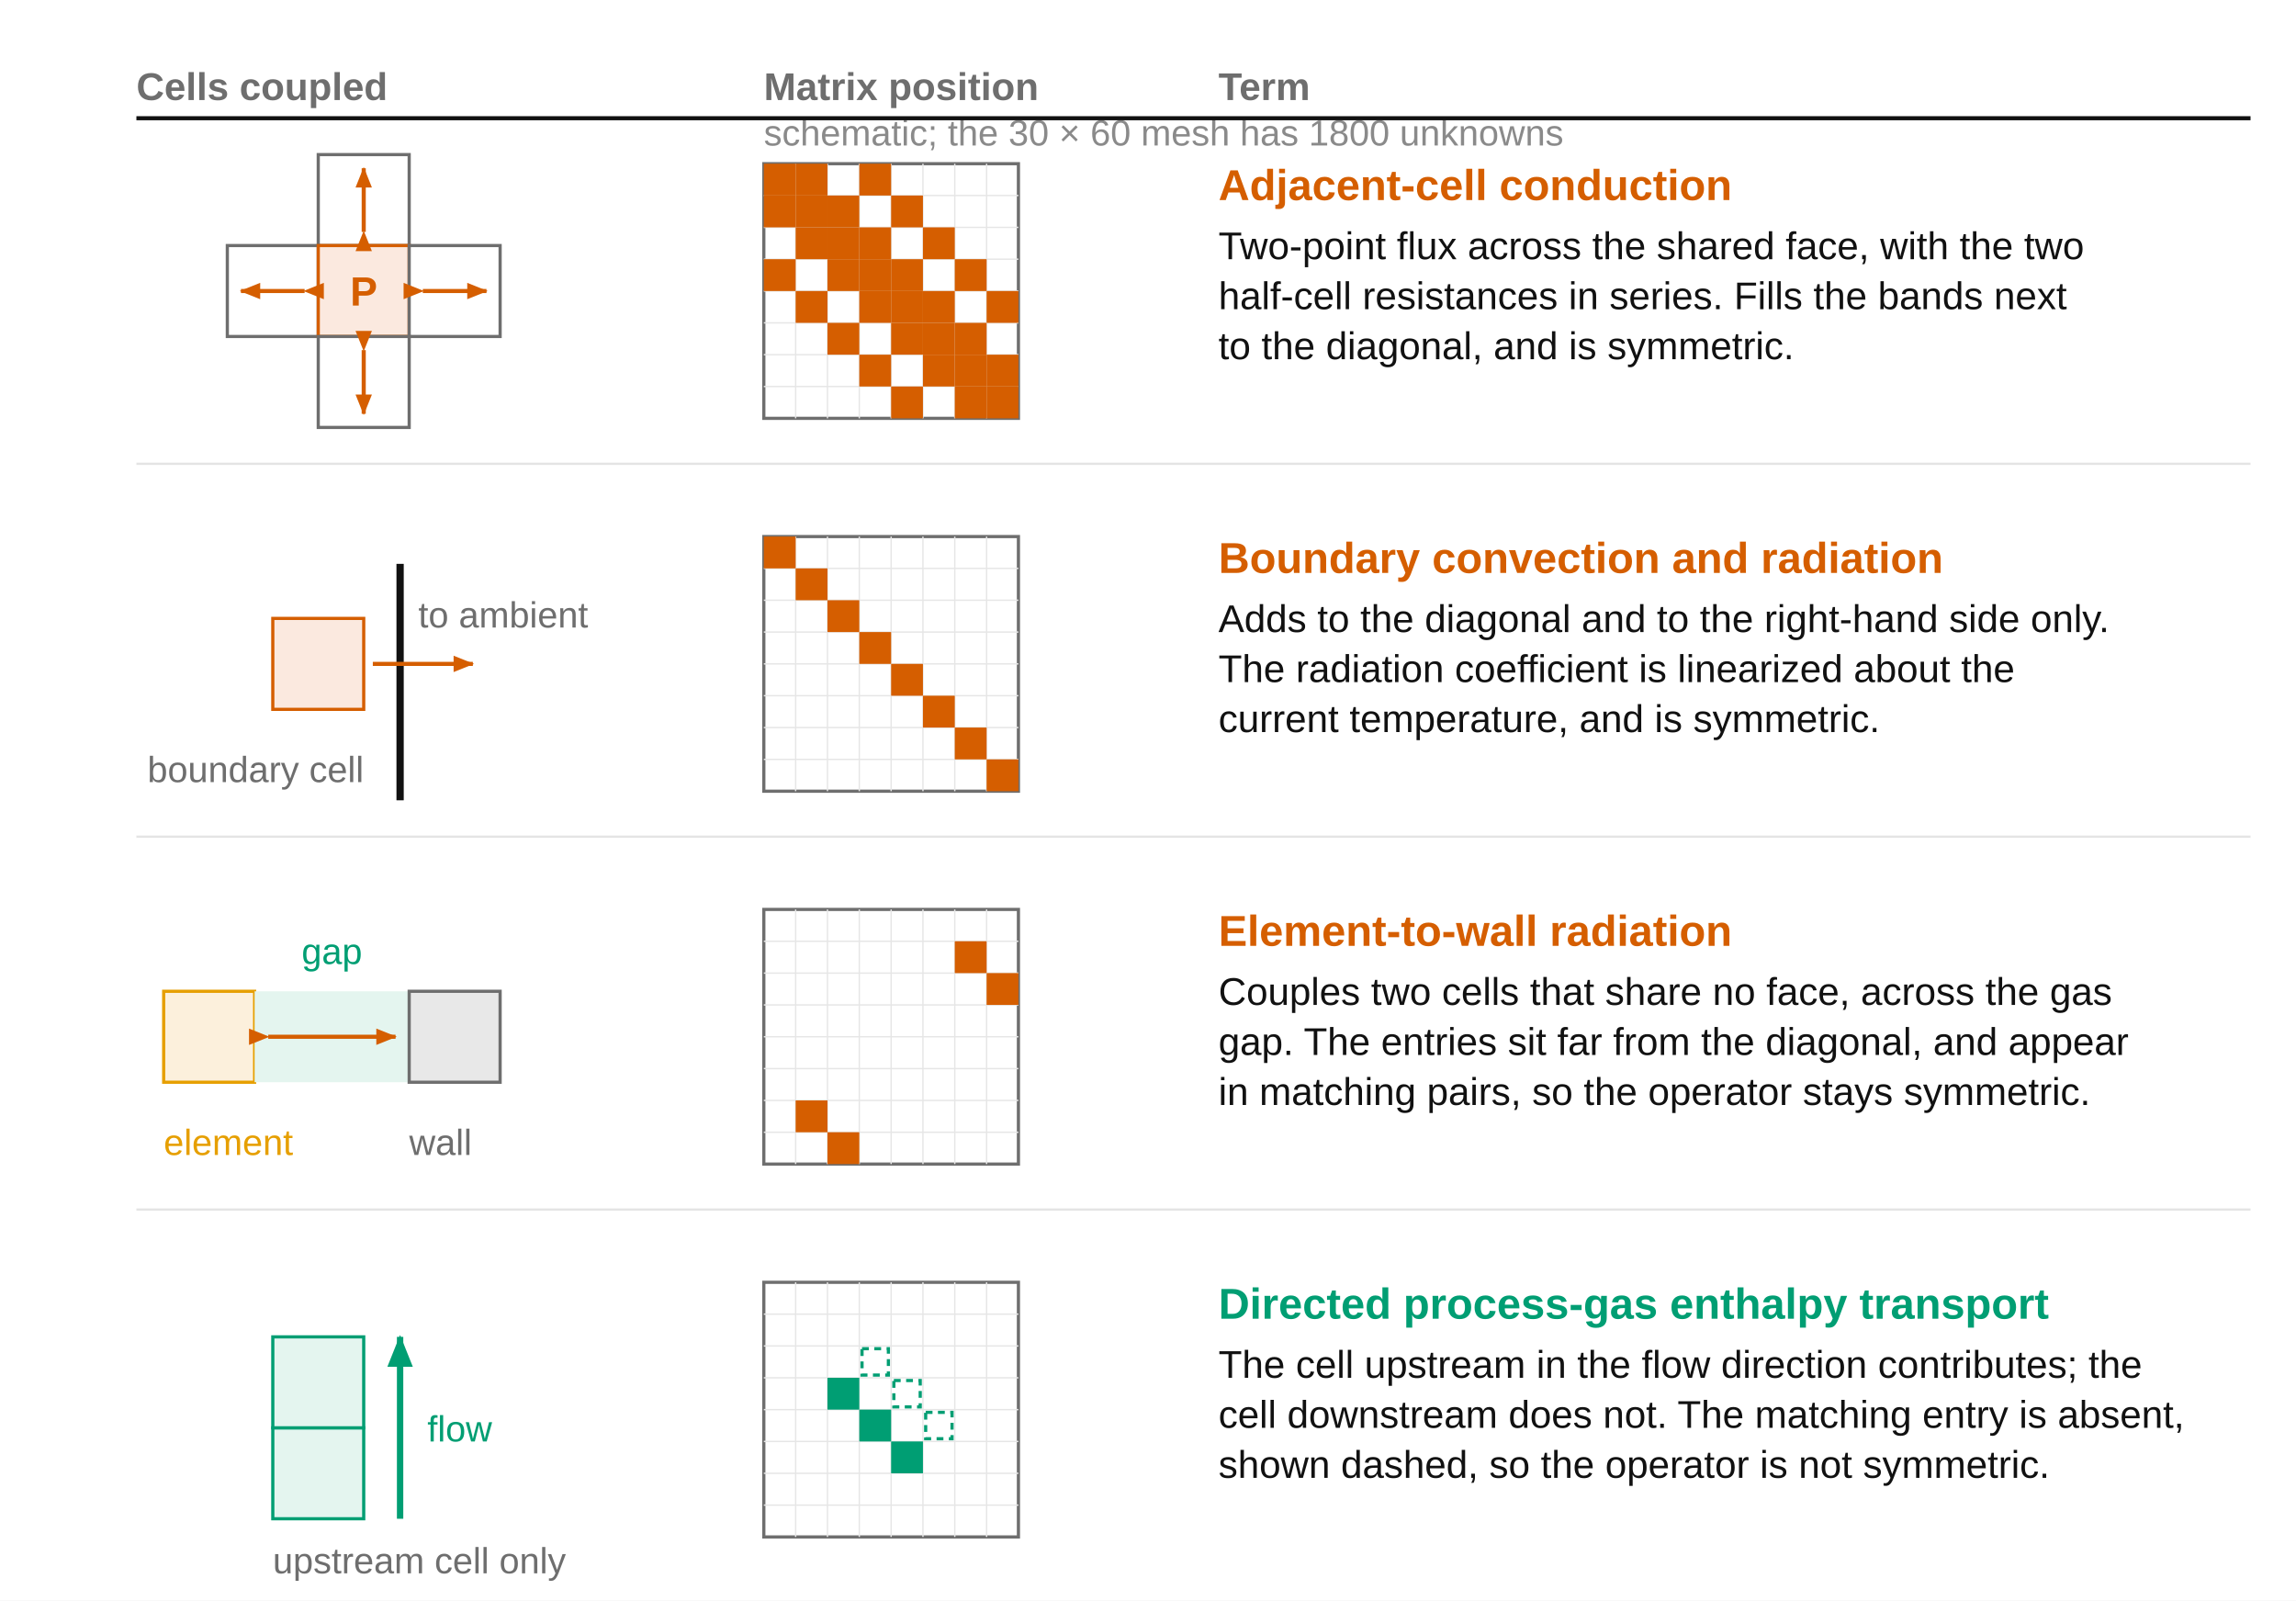
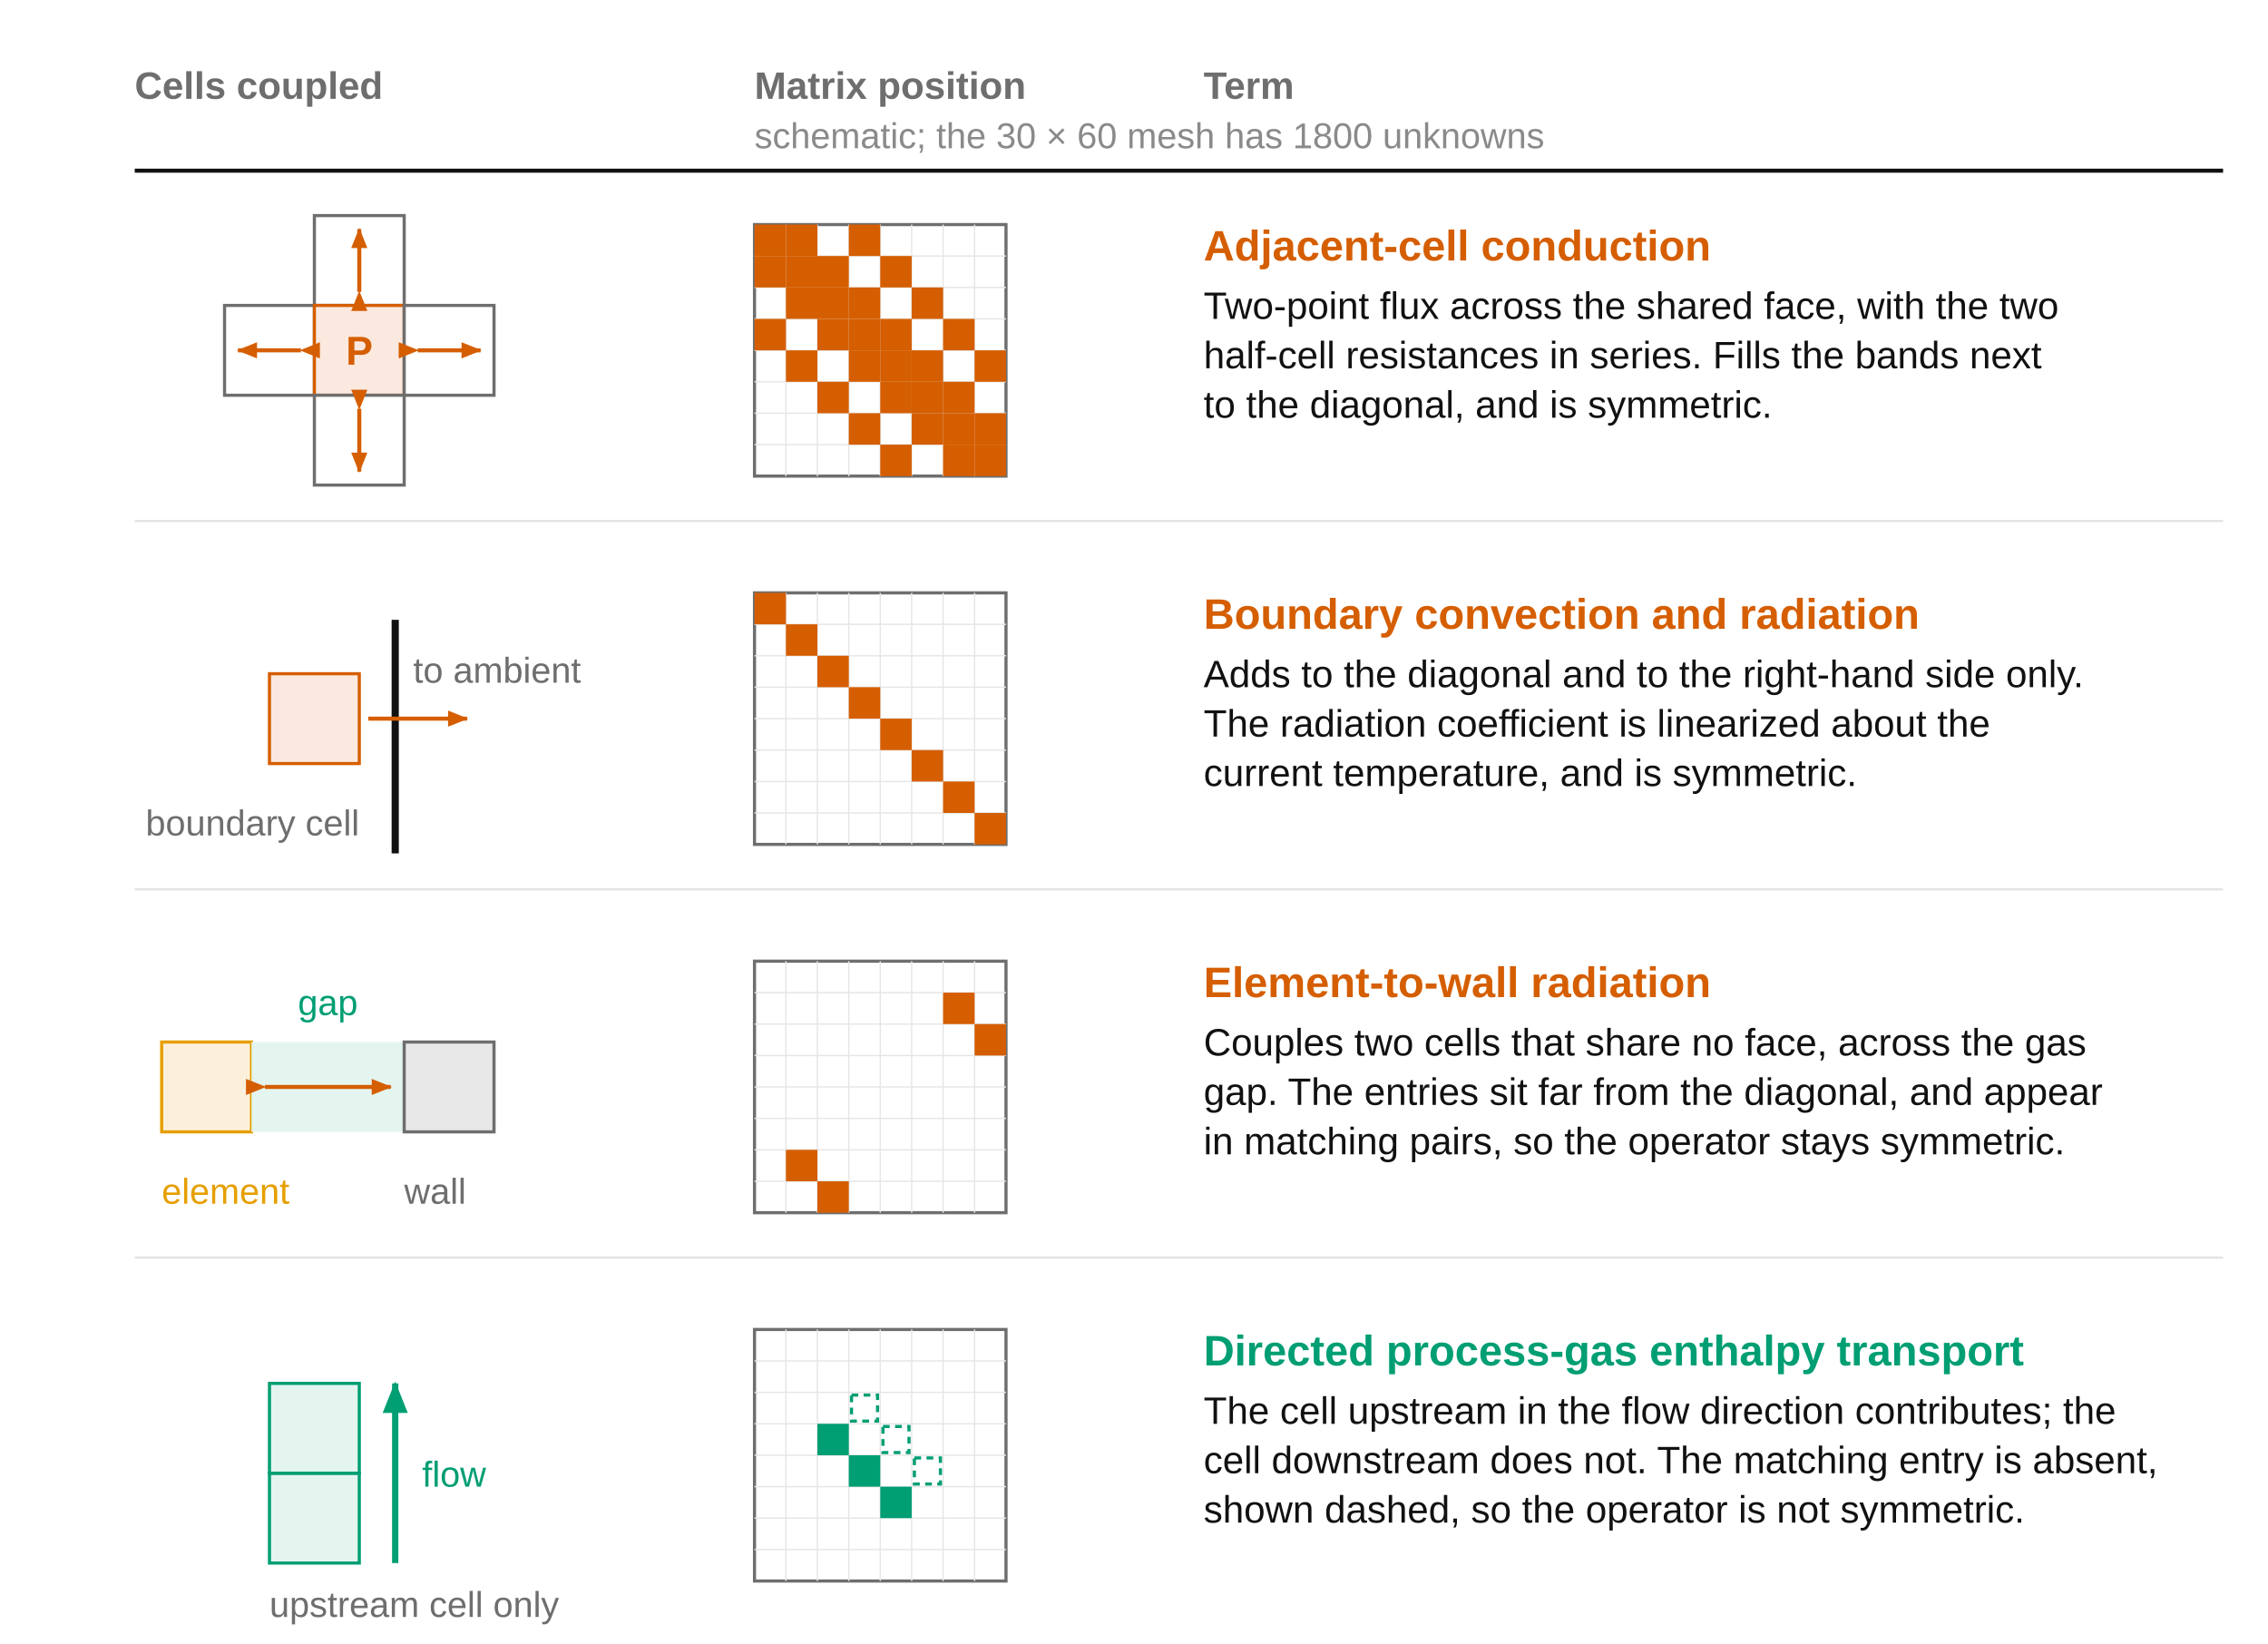
- <svg xmlns="http://www.w3.org/2000/svg" width="505pt" height="352pt" viewBox="0 0 505 352" font-family="Arial, Helvetica, sans-serif">
-   <rect width="505" height="352" fill="#FFFFFF" />
+ <svg xmlns="http://www.w3.org/2000/svg" width="505pt" height="366pt" viewBox="0 0 505 366" font-family="Arial, Helvetica, sans-serif">
+   <rect width="505" height="366" fill="#FFFFFF" />
  <defs>
    <marker id="s2-scalar" viewBox="0 0 10 8" refX="9.4" refY="4" markerWidth="5" markerHeight="4" orient="auto">
      <path d="M0,0 L10,4 L0,8 Z" fill="#0072B2" />
    </marker>
    <marker id="s2-field" viewBox="0 0 10 8" refX="9.4" refY="4" markerWidth="5" markerHeight="4" orient="auto">
      <path d="M0,0 L10,4 L0,8 Z" fill="#E69F00" />
    </marker>
    <marker id="s2-thermal" viewBox="0 0 10 8" refX="9.4" refY="4" markerWidth="5" markerHeight="4" orient="auto">
      <path d="M0,0 L10,4 L0,8 Z" fill="#D55E00" />
    </marker>
    <marker id="s2-gas" viewBox="0 0 10 8" refX="9.4" refY="4" markerWidth="5" markerHeight="4" orient="auto">
      <path d="M0,0 L10,4 L0,8 Z" fill="#009E73" />
    </marker>
    <marker id="s2-grey" viewBox="0 0 10 8" refX="9.4" refY="4" markerWidth="5" markerHeight="4" orient="auto">
      <path d="M0,0 L10,4 L0,8 Z" fill="#6E6E6E" />
    </marker>
    <marker id="s2-ink" viewBox="0 0 10 8" refX="9.4" refY="4" markerWidth="5" markerHeight="4" orient="auto">
      <path d="M0,0 L10,4 L0,8 Z" fill="#111111" />
    </marker>
    <marker id="s2-rule" viewBox="0 0 10 8" refX="9.4" refY="4" markerWidth="5" markerHeight="4" orient="auto">
      <path d="M0,0 L10,4 L0,8 Z" fill="#BBBBBB" />
    </marker>
    <marker id="s2-faint" viewBox="0 0 10 8" refX="9.4" refY="4" markerWidth="5" markerHeight="4" orient="auto">
      <path d="M0,0 L10,4 L0,8 Z" fill="#8A8A8A" />
    </marker>
  </defs>
  <text x="30" y="22" font-size="8.5" fill="#6E6E6E" text-anchor="start" font-weight="bold">Cells coupled</text>
  <text x="168" y="22" font-size="8.5" fill="#6E6E6E" text-anchor="start" font-weight="bold">Matrix position</text>
-   <text x="168" y="32" font-size="8" fill="#8A8A8A" text-anchor="start" font-weight="normal">schematic; the 30 × 60 mesh has 1800 unknowns</text>
+   <text x="168" y="33" font-size="8" fill="#8A8A8A" text-anchor="start" font-weight="normal">schematic; the 30 × 60 mesh has 1800 unknowns</text>
  <text x="268" y="22" font-size="8.5" fill="#6E6E6E" text-anchor="start" font-weight="bold">Term</text>
-   <path d="M30,26 L495,26" fill="none" stroke="#111111" stroke-width="0.9" />
-   <rect x="70" y="34" width="20" height="20" rx="0" fill="#FFFFFF" stroke="#6E6E6E" stroke-width="0.7" />
-   <rect x="50" y="54" width="20" height="20" rx="0" fill="#FFFFFF" stroke="#6E6E6E" stroke-width="0.7" />
-   <rect x="70" y="54" width="20" height="20" rx="0" fill="#FBE9DF" stroke="#D55E00" stroke-width="0.7" />
-   <rect x="90" y="54" width="20" height="20" rx="0" fill="#FFFFFF" stroke="#6E6E6E" stroke-width="0.7" />
-   <rect x="70" y="74" width="20" height="20" rx="0" fill="#FFFFFF" stroke="#6E6E6E" stroke-width="0.7" />
-   <text x="80" y="67.2" font-size="9" fill="#D55E00" text-anchor="middle" font-weight="bold">P</text>
-   <path d="M80,51 L80,37" fill="none" stroke="#D55E00" stroke-width="0.9" marker-end="url(#s2-thermal)" marker-start="url(#s2-thermal)" />
-   <path d="M80,77 L80,91" fill="none" stroke="#D55E00" stroke-width="0.9" marker-end="url(#s2-thermal)" marker-start="url(#s2-thermal)" />
-   <path d="M67,64 L53,64" fill="none" stroke="#D55E00" stroke-width="0.9" marker-end="url(#s2-thermal)" marker-start="url(#s2-thermal)" />
-   <path d="M93,64 L107,64" fill="none" stroke="#D55E00" stroke-width="0.9" marker-end="url(#s2-thermal)" marker-start="url(#s2-thermal)" />
-   <rect x="168" y="36" width="56" height="56" rx="0" fill="#FFFFFF" stroke="#6E6E6E" stroke-width="0.7" />
-   <path d="M168,43 L224,43" fill="none" stroke="#E6E6E6" stroke-width="0.3" />
-   <path d="M175,36 L175,92" fill="none" stroke="#E6E6E6" stroke-width="0.3" />
-   <path d="M168,50 L224,50" fill="none" stroke="#E6E6E6" stroke-width="0.3" />
-   <path d="M182,36 L182,92" fill="none" stroke="#E6E6E6" stroke-width="0.3" />
+   <path d="M30,38 L495,38" fill="none" stroke="#111111" stroke-width="0.9" />
+   <rect x="70" y="48" width="20" height="20" rx="0" fill="#FFFFFF" stroke="#6E6E6E" stroke-width="0.7" />
+   <rect x="50" y="68" width="20" height="20" rx="0" fill="#FFFFFF" stroke="#6E6E6E" stroke-width="0.7" />
+   <rect x="70" y="68" width="20" height="20" rx="0" fill="#FBE9DF" stroke="#D55E00" stroke-width="0.7" />
+   <rect x="90" y="68" width="20" height="20" rx="0" fill="#FFFFFF" stroke="#6E6E6E" stroke-width="0.7" />
+   <rect x="70" y="88" width="20" height="20" rx="0" fill="#FFFFFF" stroke="#6E6E6E" stroke-width="0.7" />
+   <text x="80" y="81.2" font-size="9" fill="#D55E00" text-anchor="middle" font-weight="bold">P</text>
+   <path d="M80,65 L80,51" fill="none" stroke="#D55E00" stroke-width="0.9" marker-end="url(#s2-thermal)" marker-start="url(#s2-thermal)" />
+   <path d="M80,91 L80,105" fill="none" stroke="#D55E00" stroke-width="0.9" marker-end="url(#s2-thermal)" marker-start="url(#s2-thermal)" />
+   <path d="M67,78 L53,78" fill="none" stroke="#D55E00" stroke-width="0.9" marker-end="url(#s2-thermal)" marker-start="url(#s2-thermal)" />
+   <path d="M93,78 L107,78" fill="none" stroke="#D55E00" stroke-width="0.9" marker-end="url(#s2-thermal)" marker-start="url(#s2-thermal)" />
+   <rect x="168" y="50" width="56" height="56" rx="0" fill="#FFFFFF" stroke="#6E6E6E" stroke-width="0.7" />
  <path d="M168,57 L224,57" fill="none" stroke="#E6E6E6" stroke-width="0.3" />
-   <path d="M189,36 L189,92" fill="none" stroke="#E6E6E6" stroke-width="0.3" />
+   <path d="M175,50 L175,106" fill="none" stroke="#E6E6E6" stroke-width="0.3" />
  <path d="M168,64 L224,64" fill="none" stroke="#E6E6E6" stroke-width="0.3" />
-   <path d="M196,36 L196,92" fill="none" stroke="#E6E6E6" stroke-width="0.3" />
+   <path d="M182,50 L182,106" fill="none" stroke="#E6E6E6" stroke-width="0.3" />
  <path d="M168,71 L224,71" fill="none" stroke="#E6E6E6" stroke-width="0.3" />
-   <path d="M203,36 L203,92" fill="none" stroke="#E6E6E6" stroke-width="0.3" />
+   <path d="M189,50 L189,106" fill="none" stroke="#E6E6E6" stroke-width="0.3" />
  <path d="M168,78 L224,78" fill="none" stroke="#E6E6E6" stroke-width="0.3" />
-   <path d="M210,36 L210,92" fill="none" stroke="#E6E6E6" stroke-width="0.3" />
+   <path d="M196,50 L196,106" fill="none" stroke="#E6E6E6" stroke-width="0.3" />
  <path d="M168,85 L224,85" fill="none" stroke="#E6E6E6" stroke-width="0.3" />
-   <path d="M217,36 L217,92" fill="none" stroke="#E6E6E6" stroke-width="0.3" />
-   <rect x="168" y="36" width="7" height="7" fill="#D55E00" />
-   <rect x="175" y="36" width="7" height="7" fill="#D55E00" />
-   <rect x="189" y="36" width="7" height="7" fill="#D55E00" />
-   <rect x="175" y="43" width="7" height="7" fill="#D55E00" />
-   <rect x="168" y="43" width="7" height="7" fill="#D55E00" />
-   <rect x="182" y="43" width="7" height="7" fill="#D55E00" />
-   <rect x="196" y="43" width="7" height="7" fill="#D55E00" />
-   <rect x="182" y="50" width="7" height="7" fill="#D55E00" />
+   <path d="M203,50 L203,106" fill="none" stroke="#E6E6E6" stroke-width="0.3" />
+   <path d="M168,92 L224,92" fill="none" stroke="#E6E6E6" stroke-width="0.3" />
+   <path d="M210,50 L210,106" fill="none" stroke="#E6E6E6" stroke-width="0.3" />
+   <path d="M168,99 L224,99" fill="none" stroke="#E6E6E6" stroke-width="0.3" />
+   <path d="M217,50 L217,106" fill="none" stroke="#E6E6E6" stroke-width="0.3" />
+   <rect x="168" y="50" width="7" height="7" fill="#D55E00" />
  <rect x="175" y="50" width="7" height="7" fill="#D55E00" />
  <rect x="189" y="50" width="7" height="7" fill="#D55E00" />
-   <rect x="203" y="50" width="7" height="7" fill="#D55E00" />
-   <rect x="189" y="57" width="7" height="7" fill="#D55E00" />
+   <rect x="175" y="57" width="7" height="7" fill="#D55E00" />
+   <rect x="168" y="57" width="7" height="7" fill="#D55E00" />
  <rect x="182" y="57" width="7" height="7" fill="#D55E00" />
  <rect x="196" y="57" width="7" height="7" fill="#D55E00" />
-   <rect x="168" y="57" width="7" height="7" fill="#D55E00" />
-   <rect x="210" y="57" width="7" height="7" fill="#D55E00" />
-   <rect x="196" y="64" width="7" height="7" fill="#D55E00" />
+   <rect x="182" y="64" width="7" height="7" fill="#D55E00" />
+   <rect x="175" y="64" width="7" height="7" fill="#D55E00" />
  <rect x="189" y="64" width="7" height="7" fill="#D55E00" />
  <rect x="203" y="64" width="7" height="7" fill="#D55E00" />
-   <rect x="175" y="64" width="7" height="7" fill="#D55E00" />
-   <rect x="217" y="64" width="7" height="7" fill="#D55E00" />
-   <rect x="203" y="71" width="7" height="7" fill="#D55E00" />
+   <rect x="189" y="71" width="7" height="7" fill="#D55E00" />
+   <rect x="182" y="71" width="7" height="7" fill="#D55E00" />
  <rect x="196" y="71" width="7" height="7" fill="#D55E00" />
+   <rect x="168" y="71" width="7" height="7" fill="#D55E00" />
  <rect x="210" y="71" width="7" height="7" fill="#D55E00" />
-   <rect x="182" y="71" width="7" height="7" fill="#D55E00" />
-   <rect x="210" y="78" width="7" height="7" fill="#D55E00" />
+   <rect x="196" y="78" width="7" height="7" fill="#D55E00" />
+   <rect x="189" y="78" width="7" height="7" fill="#D55E00" />
  <rect x="203" y="78" width="7" height="7" fill="#D55E00" />
+   <rect x="175" y="78" width="7" height="7" fill="#D55E00" />
  <rect x="217" y="78" width="7" height="7" fill="#D55E00" />
-   <rect x="189" y="78" width="7" height="7" fill="#D55E00" />
-   <rect x="217" y="85" width="7" height="7" fill="#D55E00" />
+   <rect x="203" y="85" width="7" height="7" fill="#D55E00" />
+   <rect x="196" y="85" width="7" height="7" fill="#D55E00" />
  <rect x="210" y="85" width="7" height="7" fill="#D55E00" />
-   <rect x="196" y="85" width="7" height="7" fill="#D55E00" />
-   <text x="268" y="44" font-size="9.5" fill="#D55E00" text-anchor="start" font-weight="bold">Adjacent-cell conduction</text>
-   <text x="268" y="57" font-size="8.5" fill="#111111" text-anchor="start" font-weight="normal">Two-point flux across the shared face, with the two</text>
-   <text x="268" y="68" font-size="8.5" fill="#111111" text-anchor="start" font-weight="normal">half-cell resistances in series. Fills the bands next</text>
-   <text x="268" y="79" font-size="8.5" fill="#111111" text-anchor="start" font-weight="normal">to the diagonal, and is symmetric.</text>
-   <path d="M30,102 L495,102" fill="none" stroke="#E4E4E4" stroke-width="0.5" />
-   <rect x="60" y="136" width="20" height="20" rx="0" fill="#FBE9DF" stroke="#D55E00" stroke-width="0.7" />
-   <path d="M88,124 L88,176" fill="none" stroke="#111111" stroke-width="1.6" />
-   <path d="M82,146 L104,146" fill="none" stroke="#D55E00" stroke-width="0.9" marker-end="url(#s2-thermal)" />
-   <text x="92" y="138" font-size="8" fill="#6E6E6E" text-anchor="start" font-weight="normal">to ambient</text>
-   <text x="80" y="172" font-size="8" fill="#6E6E6E" text-anchor="end" font-weight="normal">boundary cell</text>
-   <rect x="168" y="118" width="56" height="56" rx="0" fill="#FFFFFF" stroke="#6E6E6E" stroke-width="0.7" />
-   <path d="M168,125 L224,125" fill="none" stroke="#E6E6E6" stroke-width="0.3" />
-   <path d="M175,118 L175,174" fill="none" stroke="#E6E6E6" stroke-width="0.3" />
-   <path d="M168,132 L224,132" fill="none" stroke="#E6E6E6" stroke-width="0.3" />
-   <path d="M182,118 L182,174" fill="none" stroke="#E6E6E6" stroke-width="0.3" />
+   <rect x="182" y="85" width="7" height="7" fill="#D55E00" />
+   <rect x="210" y="92" width="7" height="7" fill="#D55E00" />
+   <rect x="203" y="92" width="7" height="7" fill="#D55E00" />
+   <rect x="217" y="92" width="7" height="7" fill="#D55E00" />
+   <rect x="189" y="92" width="7" height="7" fill="#D55E00" />
+   <rect x="217" y="99" width="7" height="7" fill="#D55E00" />
+   <rect x="210" y="99" width="7" height="7" fill="#D55E00" />
+   <rect x="196" y="99" width="7" height="7" fill="#D55E00" />
+   <text x="268" y="58" font-size="9.5" fill="#D55E00" text-anchor="start" font-weight="bold">Adjacent-cell conduction</text>
+   <text x="268" y="71" font-size="8.5" fill="#111111" text-anchor="start" font-weight="normal">Two-point flux across the shared face, with the two</text>
+   <text x="268" y="82" font-size="8.5" fill="#111111" text-anchor="start" font-weight="normal">half-cell resistances in series. Fills the bands next</text>
+   <text x="268" y="93" font-size="8.5" fill="#111111" text-anchor="start" font-weight="normal">to the diagonal, and is symmetric.</text>
+   <path d="M30,116 L495,116" fill="none" stroke="#E4E4E4" stroke-width="0.5" />
+   <rect x="60" y="150" width="20" height="20" rx="0" fill="#FBE9DF" stroke="#D55E00" stroke-width="0.7" />
+   <path d="M88,138 L88,190" fill="none" stroke="#111111" stroke-width="1.6" />
+   <path d="M82,160 L104,160" fill="none" stroke="#D55E00" stroke-width="0.9" marker-end="url(#s2-thermal)" />
+   <text x="92" y="152" font-size="8" fill="#6E6E6E" text-anchor="start" font-weight="normal">to ambient</text>
+   <text x="80" y="186" font-size="8" fill="#6E6E6E" text-anchor="end" font-weight="normal">boundary cell</text>
+   <rect x="168" y="132" width="56" height="56" rx="0" fill="#FFFFFF" stroke="#6E6E6E" stroke-width="0.7" />
  <path d="M168,139 L224,139" fill="none" stroke="#E6E6E6" stroke-width="0.3" />
-   <path d="M189,118 L189,174" fill="none" stroke="#E6E6E6" stroke-width="0.3" />
+   <path d="M175,132 L175,188" fill="none" stroke="#E6E6E6" stroke-width="0.3" />
  <path d="M168,146 L224,146" fill="none" stroke="#E6E6E6" stroke-width="0.3" />
-   <path d="M196,118 L196,174" fill="none" stroke="#E6E6E6" stroke-width="0.3" />
+   <path d="M182,132 L182,188" fill="none" stroke="#E6E6E6" stroke-width="0.3" />
  <path d="M168,153 L224,153" fill="none" stroke="#E6E6E6" stroke-width="0.3" />
-   <path d="M203,118 L203,174" fill="none" stroke="#E6E6E6" stroke-width="0.3" />
+   <path d="M189,132 L189,188" fill="none" stroke="#E6E6E6" stroke-width="0.3" />
  <path d="M168,160 L224,160" fill="none" stroke="#E6E6E6" stroke-width="0.3" />
-   <path d="M210,118 L210,174" fill="none" stroke="#E6E6E6" stroke-width="0.3" />
+   <path d="M196,132 L196,188" fill="none" stroke="#E6E6E6" stroke-width="0.3" />
  <path d="M168,167 L224,167" fill="none" stroke="#E6E6E6" stroke-width="0.3" />
-   <path d="M217,118 L217,174" fill="none" stroke="#E6E6E6" stroke-width="0.3" />
-   <rect x="168" y="118" width="7" height="7" fill="#D55E00" />
-   <rect x="175" y="125" width="7" height="7" fill="#D55E00" />
-   <rect x="182" y="132" width="7" height="7" fill="#D55E00" />
-   <rect x="189" y="139" width="7" height="7" fill="#D55E00" />
-   <rect x="196" y="146" width="7" height="7" fill="#D55E00" />
-   <rect x="203" y="153" width="7" height="7" fill="#D55E00" />
-   <rect x="210" y="160" width="7" height="7" fill="#D55E00" />
-   <rect x="217" y="167" width="7" height="7" fill="#D55E00" />
-   <text x="268" y="126" font-size="9.5" fill="#D55E00" text-anchor="start" font-weight="bold">Boundary convection and radiation</text>
-   <text x="268" y="139" font-size="8.5" fill="#111111" text-anchor="start" font-weight="normal">Adds to the diagonal and to the right-hand side only.</text>
-   <text x="268" y="150" font-size="8.5" fill="#111111" text-anchor="start" font-weight="normal">The radiation coefficient is linearized about the</text>
-   <text x="268" y="161" font-size="8.5" fill="#111111" text-anchor="start" font-weight="normal">current temperature, and is symmetric.</text>
-   <path d="M30,184 L495,184" fill="none" stroke="#E4E4E4" stroke-width="0.5" />
-   <rect x="36" y="218" width="20" height="20" rx="0" fill="#FCF0DC" stroke="#E69F00" stroke-width="0.7" />
-   <rect x="56" y="218" width="34" height="20" fill="#E4F5EF" stroke="none" />
-   <rect x="90" y="218" width="20" height="20" rx="0" fill="#E8E8E8" stroke="#6E6E6E" stroke-width="0.7" />
-   <path d="M59,228 L87,228" fill="none" stroke="#D55E00" stroke-width="0.9" marker-end="url(#s2-thermal)" marker-start="url(#s2-thermal)" />
-   <text x="73" y="212" font-size="8" fill="#009E73" text-anchor="middle" font-weight="normal">gap</text>
-   <text x="36" y="254" font-size="8" fill="#E69F00" text-anchor="start" font-weight="normal">element</text>
-   <text x="90" y="254" font-size="8" fill="#6E6E6E" text-anchor="start" font-weight="normal">wall</text>
-   <rect x="168" y="200" width="56" height="56" rx="0" fill="#FFFFFF" stroke="#6E6E6E" stroke-width="0.7" />
-   <path d="M168,207 L224,207" fill="none" stroke="#E6E6E6" stroke-width="0.3" />
-   <path d="M175,200 L175,256" fill="none" stroke="#E6E6E6" stroke-width="0.3" />
-   <path d="M168,214 L224,214" fill="none" stroke="#E6E6E6" stroke-width="0.3" />
-   <path d="M182,200 L182,256" fill="none" stroke="#E6E6E6" stroke-width="0.3" />
+   <path d="M203,132 L203,188" fill="none" stroke="#E6E6E6" stroke-width="0.3" />
+   <path d="M168,174 L224,174" fill="none" stroke="#E6E6E6" stroke-width="0.3" />
+   <path d="M210,132 L210,188" fill="none" stroke="#E6E6E6" stroke-width="0.3" />
+   <path d="M168,181 L224,181" fill="none" stroke="#E6E6E6" stroke-width="0.3" />
+   <path d="M217,132 L217,188" fill="none" stroke="#E6E6E6" stroke-width="0.3" />
+   <rect x="168" y="132" width="7" height="7" fill="#D55E00" />
+   <rect x="175" y="139" width="7" height="7" fill="#D55E00" />
+   <rect x="182" y="146" width="7" height="7" fill="#D55E00" />
+   <rect x="189" y="153" width="7" height="7" fill="#D55E00" />
+   <rect x="196" y="160" width="7" height="7" fill="#D55E00" />
+   <rect x="203" y="167" width="7" height="7" fill="#D55E00" />
+   <rect x="210" y="174" width="7" height="7" fill="#D55E00" />
+   <rect x="217" y="181" width="7" height="7" fill="#D55E00" />
+   <text x="268" y="140" font-size="9.5" fill="#D55E00" text-anchor="start" font-weight="bold">Boundary convection and radiation</text>
+   <text x="268" y="153" font-size="8.5" fill="#111111" text-anchor="start" font-weight="normal">Adds to the diagonal and to the right-hand side only.</text>
+   <text x="268" y="164" font-size="8.5" fill="#111111" text-anchor="start" font-weight="normal">The radiation coefficient is linearized about the</text>
+   <text x="268" y="175" font-size="8.5" fill="#111111" text-anchor="start" font-weight="normal">current temperature, and is symmetric.</text>
+   <path d="M30,198 L495,198" fill="none" stroke="#E4E4E4" stroke-width="0.5" />
+   <rect x="36" y="232" width="20" height="20" rx="0" fill="#FCF0DC" stroke="#E69F00" stroke-width="0.7" />
+   <rect x="56" y="232" width="34" height="20" fill="#E4F5EF" stroke="none" />
+   <rect x="90" y="232" width="20" height="20" rx="0" fill="#E8E8E8" stroke="#6E6E6E" stroke-width="0.7" />
+   <path d="M59,242 L87,242" fill="none" stroke="#D55E00" stroke-width="0.9" marker-end="url(#s2-thermal)" marker-start="url(#s2-thermal)" />
+   <text x="73" y="226" font-size="8" fill="#009E73" text-anchor="middle" font-weight="normal">gap</text>
+   <text x="36" y="268" font-size="8" fill="#E69F00" text-anchor="start" font-weight="normal">element</text>
+   <text x="90" y="268" font-size="8" fill="#6E6E6E" text-anchor="start" font-weight="normal">wall</text>
+   <rect x="168" y="214" width="56" height="56" rx="0" fill="#FFFFFF" stroke="#6E6E6E" stroke-width="0.7" />
  <path d="M168,221 L224,221" fill="none" stroke="#E6E6E6" stroke-width="0.3" />
-   <path d="M189,200 L189,256" fill="none" stroke="#E6E6E6" stroke-width="0.3" />
+   <path d="M175,214 L175,270" fill="none" stroke="#E6E6E6" stroke-width="0.3" />
  <path d="M168,228 L224,228" fill="none" stroke="#E6E6E6" stroke-width="0.3" />
-   <path d="M196,200 L196,256" fill="none" stroke="#E6E6E6" stroke-width="0.3" />
+   <path d="M182,214 L182,270" fill="none" stroke="#E6E6E6" stroke-width="0.3" />
  <path d="M168,235 L224,235" fill="none" stroke="#E6E6E6" stroke-width="0.3" />
-   <path d="M203,200 L203,256" fill="none" stroke="#E6E6E6" stroke-width="0.3" />
+   <path d="M189,214 L189,270" fill="none" stroke="#E6E6E6" stroke-width="0.3" />
  <path d="M168,242 L224,242" fill="none" stroke="#E6E6E6" stroke-width="0.3" />
-   <path d="M210,200 L210,256" fill="none" stroke="#E6E6E6" stroke-width="0.3" />
+   <path d="M196,214 L196,270" fill="none" stroke="#E6E6E6" stroke-width="0.3" />
  <path d="M168,249 L224,249" fill="none" stroke="#E6E6E6" stroke-width="0.3" />
-   <path d="M217,200 L217,256" fill="none" stroke="#E6E6E6" stroke-width="0.3" />
-   <rect x="210" y="207" width="7" height="7" fill="#D55E00" />
-   <rect x="175" y="242" width="7" height="7" fill="#D55E00" />
-   <rect x="217" y="214" width="7" height="7" fill="#D55E00" />
-   <rect x="182" y="249" width="7" height="7" fill="#D55E00" />
-   <text x="268" y="208" font-size="9.5" fill="#D55E00" text-anchor="start" font-weight="bold">Element-to-wall radiation</text>
-   <text x="268" y="221" font-size="8.5" fill="#111111" text-anchor="start" font-weight="normal">Couples two cells that share no face, across the gas</text>
-   <text x="268" y="232" font-size="8.5" fill="#111111" text-anchor="start" font-weight="normal">gap. The entries sit far from the diagonal, and appear</text>
-   <text x="268" y="243" font-size="8.5" fill="#111111" text-anchor="start" font-weight="normal">in matching pairs, so the operator stays symmetric.</text>
-   <path d="M30,266 L495,266" fill="none" stroke="#E4E4E4" stroke-width="0.5" />
-   <rect x="60" y="314" width="20" height="20" rx="0" fill="#E4F5EF" stroke="#009E73" stroke-width="0.7" />
-   <rect x="60" y="294" width="20" height="20" rx="0" fill="#E4F5EF" stroke="#009E73" stroke-width="0.7" />
-   <path d="M88,334 L88,294" fill="none" stroke="#009E73" stroke-width="1.4" marker-end="url(#s2-gas)" />
-   <text x="94" y="317" font-size="8" fill="#009E73" text-anchor="start" font-weight="normal">flow</text>
-   <text x="60" y="346" font-size="8" fill="#6E6E6E" text-anchor="start" font-weight="normal">upstream cell only</text>
-   <rect x="168" y="282" width="56" height="56" rx="0" fill="#FFFFFF" stroke="#6E6E6E" stroke-width="0.7" />
-   <path d="M168,289 L224,289" fill="none" stroke="#E6E6E6" stroke-width="0.3" />
-   <path d="M175,282 L175,338" fill="none" stroke="#E6E6E6" stroke-width="0.3" />
-   <path d="M168,296 L224,296" fill="none" stroke="#E6E6E6" stroke-width="0.3" />
-   <path d="M182,282 L182,338" fill="none" stroke="#E6E6E6" stroke-width="0.3" />
+   <path d="M203,214 L203,270" fill="none" stroke="#E6E6E6" stroke-width="0.3" />
+   <path d="M168,256 L224,256" fill="none" stroke="#E6E6E6" stroke-width="0.3" />
+   <path d="M210,214 L210,270" fill="none" stroke="#E6E6E6" stroke-width="0.3" />
+   <path d="M168,263 L224,263" fill="none" stroke="#E6E6E6" stroke-width="0.3" />
+   <path d="M217,214 L217,270" fill="none" stroke="#E6E6E6" stroke-width="0.3" />
+   <rect x="210" y="221" width="7" height="7" fill="#D55E00" />
+   <rect x="175" y="256" width="7" height="7" fill="#D55E00" />
+   <rect x="217" y="228" width="7" height="7" fill="#D55E00" />
+   <rect x="182" y="263" width="7" height="7" fill="#D55E00" />
+   <text x="268" y="222" font-size="9.5" fill="#D55E00" text-anchor="start" font-weight="bold">Element-to-wall radiation</text>
+   <text x="268" y="235" font-size="8.5" fill="#111111" text-anchor="start" font-weight="normal">Couples two cells that share no face, across the gas</text>
+   <text x="268" y="246" font-size="8.5" fill="#111111" text-anchor="start" font-weight="normal">gap. The entries sit far from the diagonal, and appear</text>
+   <text x="268" y="257" font-size="8.5" fill="#111111" text-anchor="start" font-weight="normal">in matching pairs, so the operator stays symmetric.</text>
+   <path d="M30,280 L495,280" fill="none" stroke="#E4E4E4" stroke-width="0.5" />
+   <rect x="60" y="328" width="20" height="20" rx="0" fill="#E4F5EF" stroke="#009E73" stroke-width="0.7" />
+   <rect x="60" y="308" width="20" height="20" rx="0" fill="#E4F5EF" stroke="#009E73" stroke-width="0.7" />
+   <path d="M88,348 L88,308" fill="none" stroke="#009E73" stroke-width="1.4" marker-end="url(#s2-gas)" />
+   <text x="94" y="331" font-size="8" fill="#009E73" text-anchor="start" font-weight="normal">flow</text>
+   <text x="60" y="360" font-size="8" fill="#6E6E6E" text-anchor="start" font-weight="normal">upstream cell only</text>
+   <rect x="168" y="296" width="56" height="56" rx="0" fill="#FFFFFF" stroke="#6E6E6E" stroke-width="0.7" />
  <path d="M168,303 L224,303" fill="none" stroke="#E6E6E6" stroke-width="0.3" />
-   <path d="M189,282 L189,338" fill="none" stroke="#E6E6E6" stroke-width="0.3" />
+   <path d="M175,296 L175,352" fill="none" stroke="#E6E6E6" stroke-width="0.3" />
  <path d="M168,310 L224,310" fill="none" stroke="#E6E6E6" stroke-width="0.3" />
-   <path d="M196,282 L196,338" fill="none" stroke="#E6E6E6" stroke-width="0.3" />
+   <path d="M182,296 L182,352" fill="none" stroke="#E6E6E6" stroke-width="0.3" />
  <path d="M168,317 L224,317" fill="none" stroke="#E6E6E6" stroke-width="0.3" />
-   <path d="M203,282 L203,338" fill="none" stroke="#E6E6E6" stroke-width="0.3" />
+   <path d="M189,296 L189,352" fill="none" stroke="#E6E6E6" stroke-width="0.3" />
  <path d="M168,324 L224,324" fill="none" stroke="#E6E6E6" stroke-width="0.3" />
-   <path d="M210,282 L210,338" fill="none" stroke="#E6E6E6" stroke-width="0.3" />
+   <path d="M196,296 L196,352" fill="none" stroke="#E6E6E6" stroke-width="0.3" />
  <path d="M168,331 L224,331" fill="none" stroke="#E6E6E6" stroke-width="0.3" />
-   <path d="M217,282 L217,338" fill="none" stroke="#E6E6E6" stroke-width="0.3" />
-   <rect x="182" y="303" width="7" height="7" fill="#009E73" />
-   <rect x="189" y="310" width="7" height="7" fill="#009E73" />
-   <rect x="196" y="317" width="7" height="7" fill="#009E73" />
-   <rect x="189.6" y="296.6" width="5.8" height="5.8" fill="none" stroke="#009E73" stroke-width="0.7" stroke-dasharray="1.5 1.2" />
-   <rect x="196.6" y="303.6" width="5.8" height="5.8" fill="none" stroke="#009E73" stroke-width="0.7" stroke-dasharray="1.5 1.2" />
-   <rect x="203.6" y="310.6" width="5.8" height="5.8" fill="none" stroke="#009E73" stroke-width="0.7" stroke-dasharray="1.5 1.2" />
-   <text x="268" y="290" font-size="9.5" fill="#009E73" text-anchor="start" font-weight="bold">Directed process-gas enthalpy transport</text>
-   <text x="268" y="303" font-size="8.5" fill="#111111" text-anchor="start" font-weight="normal">The cell upstream in the flow direction contributes; the</text>
-   <text x="268" y="314" font-size="8.5" fill="#111111" text-anchor="start" font-weight="normal">cell downstream does not. The matching entry is absent,</text>
-   <text x="268" y="325" font-size="8.5" fill="#111111" text-anchor="start" font-weight="normal">shown dashed, so the operator is not symmetric.</text>
+   <path d="M203,296 L203,352" fill="none" stroke="#E6E6E6" stroke-width="0.3" />
+   <path d="M168,338 L224,338" fill="none" stroke="#E6E6E6" stroke-width="0.3" />
+   <path d="M210,296 L210,352" fill="none" stroke="#E6E6E6" stroke-width="0.3" />
+   <path d="M168,345 L224,345" fill="none" stroke="#E6E6E6" stroke-width="0.3" />
+   <path d="M217,296 L217,352" fill="none" stroke="#E6E6E6" stroke-width="0.3" />
+   <rect x="182" y="317" width="7" height="7" fill="#009E73" />
+   <rect x="189" y="324" width="7" height="7" fill="#009E73" />
+   <rect x="196" y="331" width="7" height="7" fill="#009E73" />
+   <rect x="189.6" y="310.6" width="5.8" height="5.8" fill="none" stroke="#009E73" stroke-width="0.7" stroke-dasharray="1.5 1.2" />
+   <rect x="196.6" y="317.6" width="5.8" height="5.8" fill="none" stroke="#009E73" stroke-width="0.7" stroke-dasharray="1.5 1.2" />
+   <rect x="203.6" y="324.6" width="5.8" height="5.8" fill="none" stroke="#009E73" stroke-width="0.7" stroke-dasharray="1.5 1.2" />
+   <text x="268" y="304" font-size="9.5" fill="#009E73" text-anchor="start" font-weight="bold">Directed process-gas enthalpy transport</text>
+   <text x="268" y="317" font-size="8.5" fill="#111111" text-anchor="start" font-weight="normal">The cell upstream in the flow direction contributes; the</text>
+   <text x="268" y="328" font-size="8.5" fill="#111111" text-anchor="start" font-weight="normal">cell downstream does not. The matching entry is absent,</text>
+   <text x="268" y="339" font-size="8.5" fill="#111111" text-anchor="start" font-weight="normal">shown dashed, so the operator is not symmetric.</text>
</svg>
